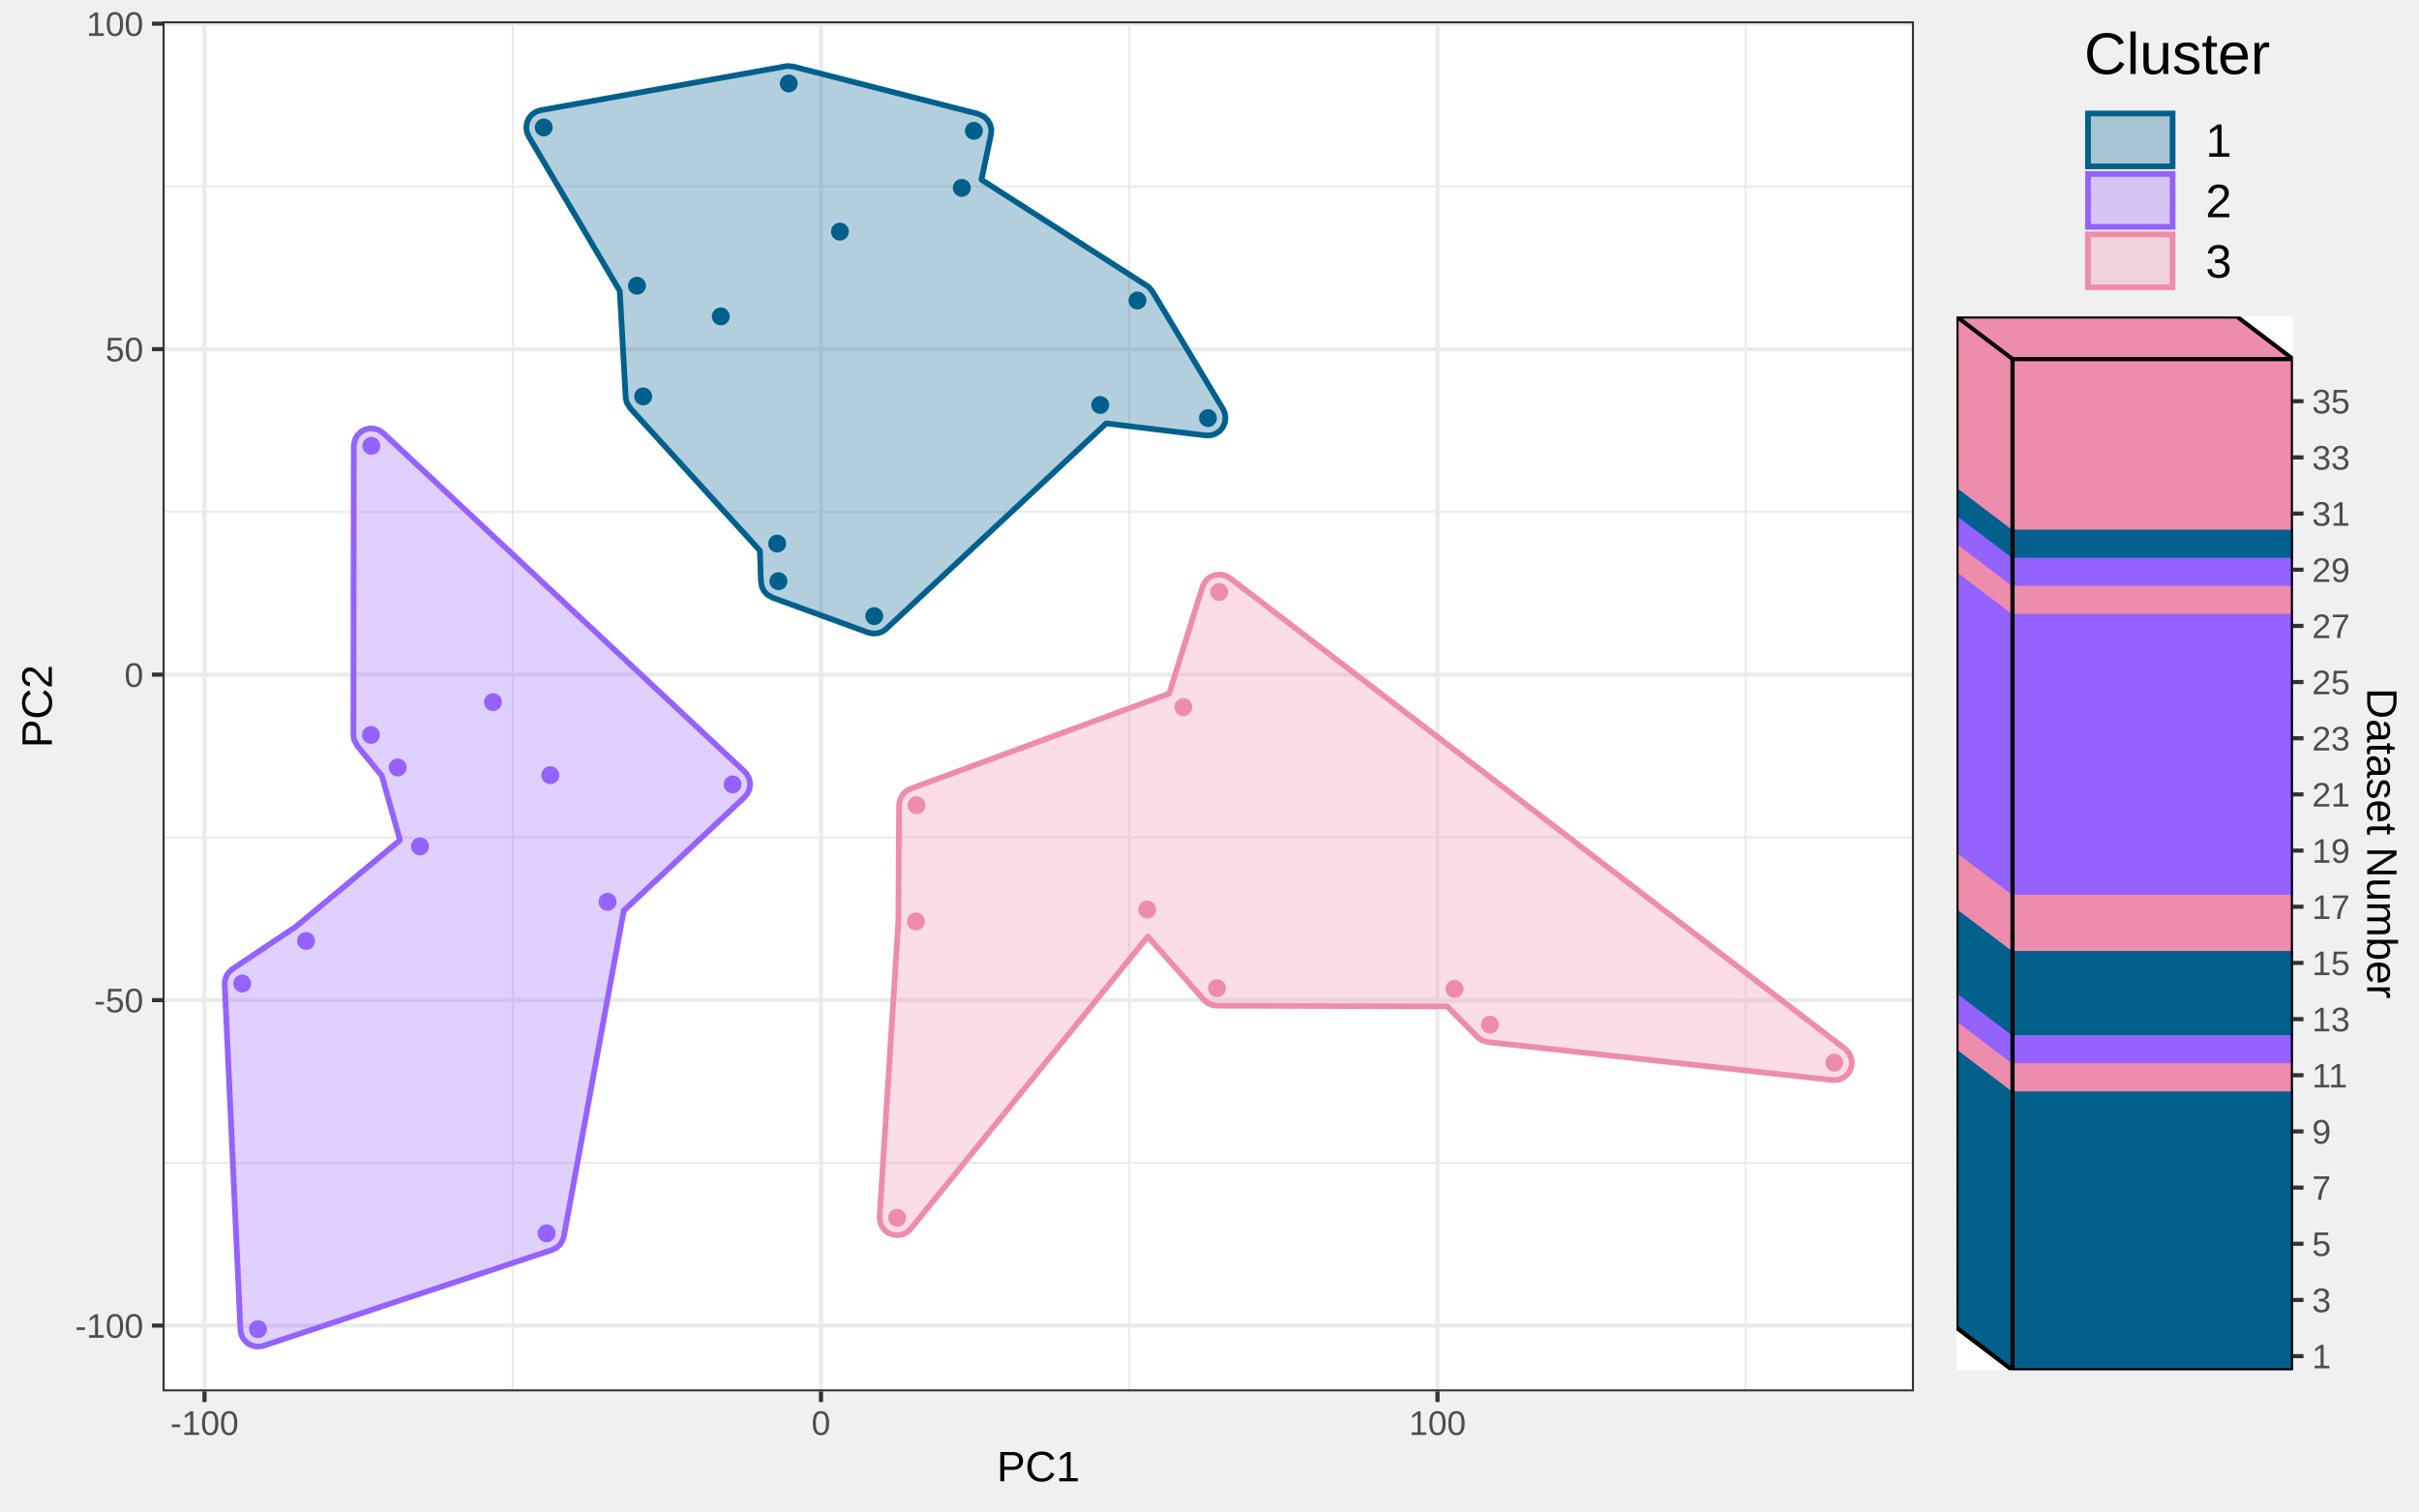
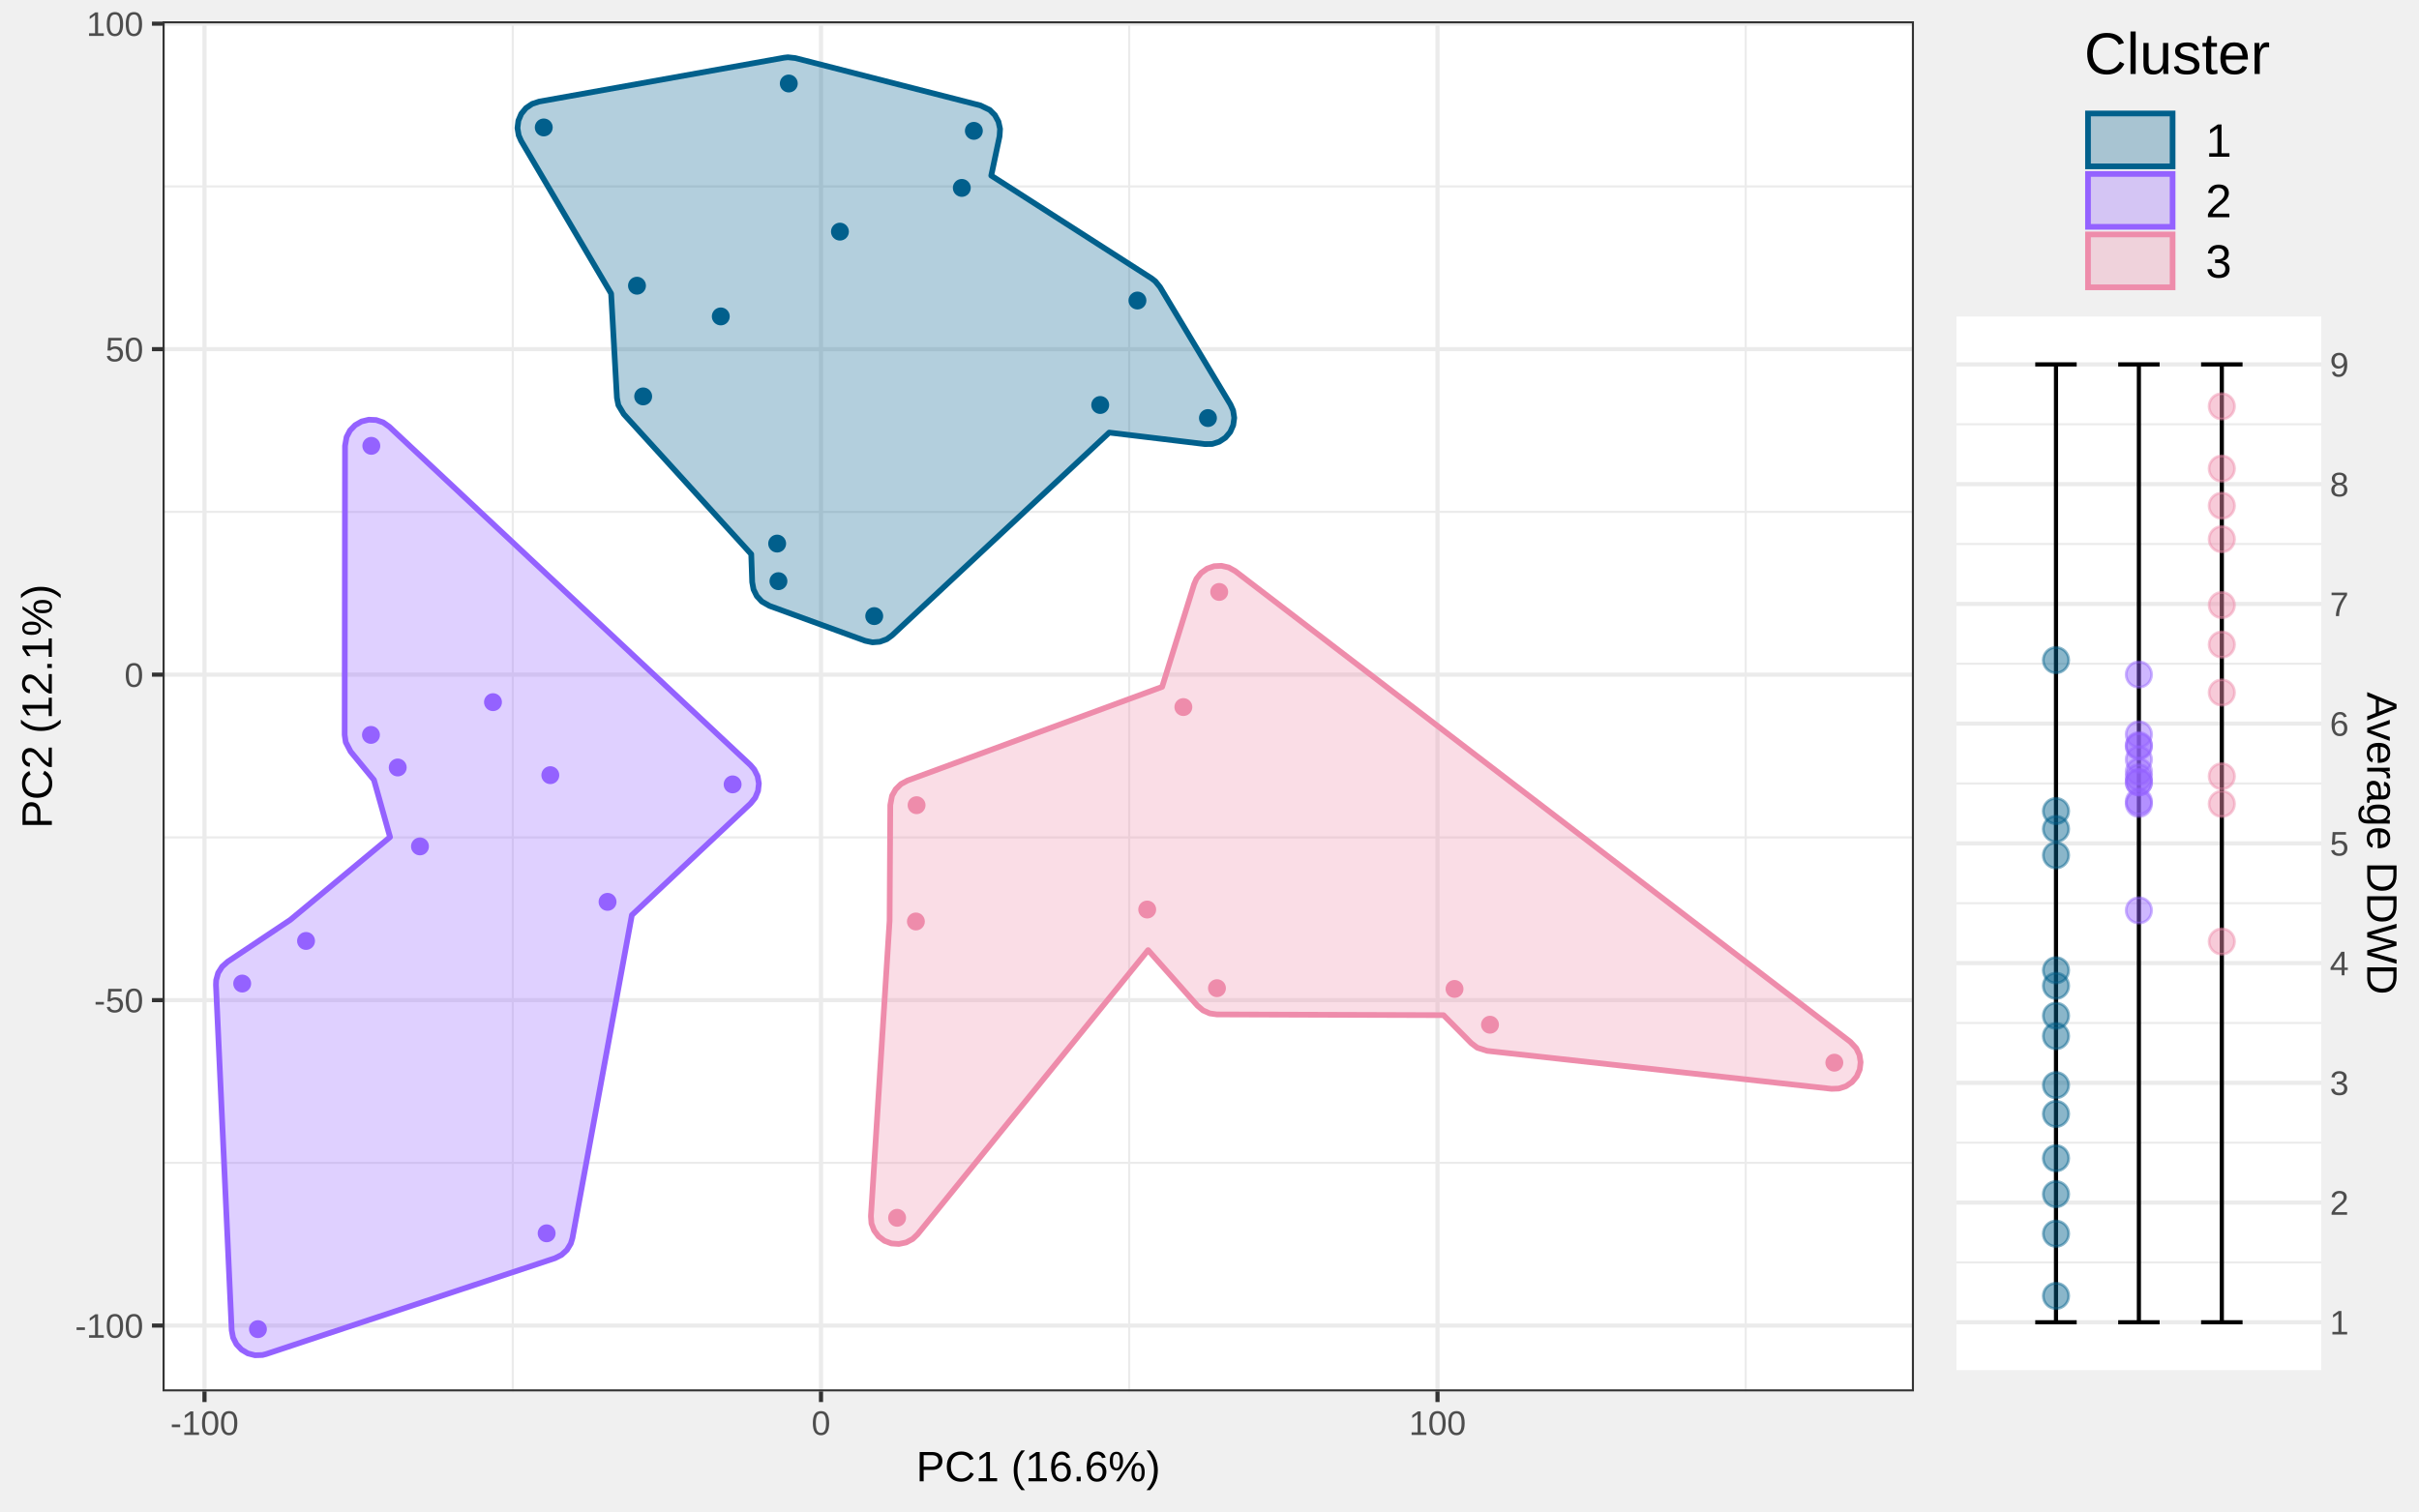
<svg xmlns="http://www.w3.org/2000/svg" width="453.54pt" height="283.46pt" viewBox="0 0 453.54 283.46">
  <g class="svglite">
    <defs>
      <style type="text/css">
    .svglite line, .svglite polyline, .svglite polygon, .svglite path, .svglite rect, .svglite circle {
      fill: none;
      stroke: #000000;
      stroke-linecap: round;
      stroke-linejoin: round;
      stroke-miterlimit: 10.00;
    }
    .svglite text {
      white-space: pre;
    }
    .svglite g.glyphgroup path {
      fill: inherit;
      stroke: none;
    }
  </style>
    </defs>
    <rect width="100%" height="100%" style="stroke: none; fill: none;" />
    <defs>
      <clipPath id="cpMC4wMHw0NTMuNTR8MC4wMHwyODMuNDY=">
        <rect x="0.00" y="0.00" width="453.54" height="283.46" />
      </clipPath>
    </defs>
    <g clip-path="url(#cpMC4wMHw0NTMuNTR8MC4wMHwyODMuNDY=)">
</g>
    <defs>
      <clipPath id="cpMC4wMHwzNjIuODN8MC4wMHwyODMuNDY=">
        <rect x="0.00" y="0.00" width="362.83" height="283.46" />
      </clipPath>
    </defs>
    <g clip-path="url(#cpMC4wMHwzNjIuODN8MC4wMHwyODMuNDY=)">
</g>
    <g clip-path="url(#cpMC4wMHw0NTMuNTR8MC4wMHwyODMuNDY=)">
</g>
    <defs>
      <clipPath id="cpMzAuNDh8MzU4Ljg1fDMuOTl8MjYwLjk0">
        <rect x="30.48" y="3.99" width="328.37" height="256.95" />
      </clipPath>
    </defs>
    <g clip-path="url(#cpMzAuNDh8MzU4Ljg1fDMuOTl8MjYwLjk0)">
      <rect x="30.48" y="3.99" width="328.37" height="256.95" style="stroke-width: 0.78; stroke: none; fill: #FFFFFF;" />
      <polyline points="30.48,218.07 358.85,218.07 " style="stroke-width: 0.39; stroke: #EBEBEB; stroke-linecap: butt;" />
      <polyline points="30.48,157.04 358.85,157.04 " style="stroke-width: 0.39; stroke: #EBEBEB; stroke-linecap: butt;" />
      <polyline points="30.48,96.00 358.85,96.00 " style="stroke-width: 0.39; stroke: #EBEBEB; stroke-linecap: butt;" />
      <polyline points="30.48,34.96 358.85,34.96 " style="stroke-width: 0.39; stroke: #EBEBEB; stroke-linecap: butt;" />
      <polyline points="96.14,260.94 96.14,3.99 " style="stroke-width: 0.39; stroke: #EBEBEB; stroke-linecap: butt;" />
      <polyline points="211.72,260.94 211.72,3.99 " style="stroke-width: 0.39; stroke: #EBEBEB; stroke-linecap: butt;" />
      <polyline points="327.31,260.94 327.31,3.99 " style="stroke-width: 0.39; stroke: #EBEBEB; stroke-linecap: butt;" />
      <polyline points="30.48,248.59 358.85,248.59 " style="stroke-width: 0.78; stroke: #EBEBEB; stroke-linecap: butt;" />
      <polyline points="30.48,187.56 358.85,187.56 " style="stroke-width: 0.78; stroke: #EBEBEB; stroke-linecap: butt;" />
      <polyline points="30.48,126.52 358.85,126.52 " style="stroke-width: 0.78; stroke: #EBEBEB; stroke-linecap: butt;" />
      <polyline points="30.48,65.48 358.85,65.48 " style="stroke-width: 0.78; stroke: #EBEBEB; stroke-linecap: butt;" />
      <polyline points="30.48,4.44 358.85,4.44 " style="stroke-width: 0.78; stroke: #EBEBEB; stroke-linecap: butt;" />
      <polyline points="38.34,260.94 38.34,3.99 " style="stroke-width: 0.78; stroke: #EBEBEB; stroke-linecap: butt;" />
      <polyline points="153.93,260.94 153.93,3.99 " style="stroke-width: 0.78; stroke: #EBEBEB; stroke-linecap: butt;" />
      <polyline points="269.52,260.94 269.52,3.99 " style="stroke-width: 0.78; stroke: #EBEBEB; stroke-linecap: butt;" />
      <circle cx="147.89" cy="15.66" r="1.42" style="stroke-width: 0.52; stroke: #01608C; fill: #01608C;" />
      <circle cx="182.59" cy="24.54" r="1.42" style="stroke-width: 0.52; stroke: #01608C; fill: #01608C;" />
      <circle cx="157.48" cy="43.44" r="1.42" style="stroke-width: 0.52; stroke: #01608C; fill: #01608C;" />
      <circle cx="213.26" cy="56.36" r="1.42" style="stroke-width: 0.52; stroke: #01608C; fill: #01608C;" />
      <circle cx="120.59" cy="74.34" r="1.42" style="stroke-width: 0.52; stroke: #01608C; fill: #01608C;" />
      <circle cx="135.14" cy="59.34" r="1.42" style="stroke-width: 0.52; stroke: #01608C; fill: #01608C;" />
      <circle cx="119.43" cy="53.58" r="1.42" style="stroke-width: 0.52; stroke: #01608C; fill: #01608C;" />
      <circle cx="180.33" cy="35.24" r="1.42" style="stroke-width: 0.52; stroke: #01608C; fill: #01608C;" />
      <circle cx="101.95" cy="23.90" r="1.42" style="stroke-width: 0.52; stroke: #01608C; fill: #01608C;" />
      <circle cx="226.48" cy="78.40" r="1.42" style="stroke-width: 0.52; stroke: #01608C; fill: #01608C;" />
      <circle cx="171.85" cy="151.00" r="1.42" style="stroke-width: 0.52; stroke: #EE8CAB; fill: #EE8CAB;" />
      <circle cx="103.18" cy="145.37" r="1.42" style="stroke-width: 0.52; stroke: #9462FF; fill: #9462FF;" />
      <circle cx="145.71" cy="101.94" r="1.42" style="stroke-width: 0.52; stroke: #01608C; fill: #01608C;" />
      <circle cx="163.91" cy="115.54" r="1.42" style="stroke-width: 0.52; stroke: #01608C; fill: #01608C;" />
      <circle cx="145.95" cy="108.99" r="1.42" style="stroke-width: 0.52; stroke: #01608C; fill: #01608C;" />
      <circle cx="228.17" cy="185.32" r="1.42" style="stroke-width: 0.52; stroke: #EE8CAB; fill: #EE8CAB;" />
      <circle cx="168.20" cy="228.38" r="1.42" style="stroke-width: 0.52; stroke: #EE8CAB; fill: #EE8CAB;" />
      <circle cx="57.38" cy="176.46" r="1.42" style="stroke-width: 0.52; stroke: #9462FF; fill: #9462FF;" />
      <circle cx="102.49" cy="231.29" r="1.42" style="stroke-width: 0.52; stroke: #9462FF; fill: #9462FF;" />
      <circle cx="48.36" cy="249.26" r="1.42" style="stroke-width: 0.52; stroke: #9462FF; fill: #9462FF;" />
      <circle cx="113.91" cy="169.13" r="1.42" style="stroke-width: 0.52; stroke: #9462FF; fill: #9462FF;" />
      <circle cx="45.41" cy="184.45" r="1.42" style="stroke-width: 0.52; stroke: #9462FF; fill: #9462FF;" />
      <circle cx="74.57" cy="143.93" r="1.42" style="stroke-width: 0.52; stroke: #9462FF; fill: #9462FF;" />
      <circle cx="78.74" cy="158.73" r="1.42" style="stroke-width: 0.52; stroke: #9462FF; fill: #9462FF;" />
      <circle cx="137.36" cy="147.10" r="1.42" style="stroke-width: 0.52; stroke: #9462FF; fill: #9462FF;" />
      <circle cx="69.62" cy="83.61" r="1.42" style="stroke-width: 0.52; stroke: #9462FF; fill: #9462FF;" />
      <circle cx="69.55" cy="137.82" r="1.42" style="stroke-width: 0.52; stroke: #9462FF; fill: #9462FF;" />
      <circle cx="171.72" cy="172.81" r="1.42" style="stroke-width: 0.52; stroke: #EE8CAB; fill: #EE8CAB;" />
      <circle cx="92.43" cy="131.68" r="1.42" style="stroke-width: 0.52; stroke: #9462FF; fill: #9462FF;" />
      <circle cx="206.28" cy="75.95" r="1.42" style="stroke-width: 0.52; stroke: #01608C; fill: #01608C;" />
      <circle cx="215.09" cy="170.57" r="1.42" style="stroke-width: 0.52; stroke: #EE8CAB; fill: #EE8CAB;" />
      <circle cx="221.87" cy="132.60" r="1.42" style="stroke-width: 0.52; stroke: #EE8CAB; fill: #EE8CAB;" />
      <circle cx="228.59" cy="111.01" r="1.42" style="stroke-width: 0.52; stroke: #EE8CAB; fill: #EE8CAB;" />
      <circle cx="279.36" cy="192.17" r="1.42" style="stroke-width: 0.52; stroke: #EE8CAB; fill: #EE8CAB;" />
      <circle cx="272.71" cy="185.46" r="1.42" style="stroke-width: 0.52; stroke: #EE8CAB; fill: #EE8CAB;" />
      <circle cx="343.92" cy="199.29" r="1.42" style="stroke-width: 0.52; stroke: #EE8CAB; fill: #EE8CAB;" />
-       <polygon points="164.62,118.75 165.48,118.43 166.15,117.94 207.41,79.40 226.09,81.66 227.01,81.64 227.90,81.36 228.67,80.84 229.26,80.14 229.64,79.29 229.76,78.37 229.63,77.45 229.30,76.71 216.08,54.67 215.49,53.95 215.04,53.60 184.01,33.70 185.80,25.22 185.87,24.29 185.67,23.39 185.22,22.58 184.57,21.92 183.40,21.36 148.70,12.48 147.78,12.38 147.31,12.43 101.37,20.67 100.49,20.96 99.73,21.48 99.14,22.20 98.78,23.05 98.67,23.97 98.82,24.89 99.12,25.57 116.20,54.56 117.31,74.53 117.49,75.44 118.16,76.55 142.47,103.26 142.67,109.11 142.84,110.02 143.25,110.85 143.87,111.53 144.83,112.08 162.79,118.63 163.69,118.82 " style="stroke-width: 1.07; stroke: #01608C; fill: #01608C; fill-opacity: 0.30;" />
-       <polygon points="48.92,252.49 49.39,252.38 103.52,234.40 104.35,233.99 105.03,233.36 105.51,232.57 105.72,231.88 116.95,170.78 139.60,149.49 140.18,148.76 140.54,147.91 140.64,146.99 140.48,146.07 140.07,145.24 139.60,144.70 71.86,81.22 71.10,80.69 70.23,80.39 69.30,80.34 68.40,80.56 67.60,81.02 66.95,81.69 66.52,82.51 66.33,83.61 66.26,137.82 66.39,138.74 67.01,139.91 71.59,145.49 75.00,157.56 55.42,173.82 43.58,181.72 42.89,182.34 42.40,183.13 42.15,184.02 42.13,184.60 45.08,249.41 45.25,250.32 45.67,251.15 46.30,251.82 47.10,252.29 48.00,252.52 " style="stroke-width: 1.07; stroke: #9462FF; fill: #9462FF; fill-opacity: 0.30;" />
-       <polygon points="169.32,231.47 170.14,231.03 170.75,230.45 215.21,175.64 225.72,187.50 226.42,188.09 227.27,188.47 228.16,188.60 271.34,188.74 277.03,194.48 277.77,195.04 279.00,195.43 343.56,202.55 344.49,202.53 345.37,202.24 346.14,201.72 346.73,201.00 347.09,200.15 347.21,199.23 347.06,198.32 346.66,197.48 345.92,196.68 230.59,108.40 229.78,107.95 228.88,107.74 227.95,107.79 227.08,108.10 226.32,108.64 225.75,109.36 225.46,110.04 219.21,130.07 170.71,147.92 169.90,148.36 169.24,149.01 168.78,149.82 168.56,150.99 168.44,172.69 164.92,228.17 165.00,229.09 165.32,229.96 165.88,230.70 166.62,231.26 167.49,231.58 168.41,231.65 " style="stroke-width: 1.07; stroke: #EE8CAB; fill: #EE8CAB; fill-opacity: 0.30;" />
+       <polygon points="164.97,120.35 166.27,119.87 167.27,119.14 207.97,81.12 225.89,83.28 227.28,83.26 228.60,82.84 229.76,82.07 230.66,81.01 231.22,79.74 231.41,78.36 231.20,76.98 230.70,75.86 217.49,53.83 216.61,52.75 215.92,52.21 185.85,32.93 187.41,25.56 187.50,24.17 187.20,22.81 186.54,21.59 185.56,20.61 183.81,19.77 149.11,10.89 147.73,10.74 147.02,10.82 101.08,19.05 99.76,19.49 98.61,20.27 97.73,21.35 97.19,22.63 97.02,24.01 97.25,25.38 97.70,26.40 114.58,55.05 115.67,74.62 115.94,75.98 116.95,77.66 140.85,103.92 141.03,109.17 141.28,110.54 141.89,111.78 142.83,112.80 144.27,113.62 162.22,120.17 163.58,120.46 " style="stroke-width: 1.07; stroke: #01608C; fill: #01608C; fill-opacity: 0.30;" />
+       <polygon points="49.21,254.11 49.91,253.93 104.04,235.96 105.28,235.34 106.30,234.40 107.02,233.21 107.33,232.18 118.47,171.61 140.73,150.68 141.60,149.60 142.13,148.31 142.28,146.93 142.04,145.56 141.42,144.32 140.72,143.50 72.98,80.02 71.85,79.22 70.53,78.77 69.14,78.71 67.79,79.04 66.59,79.73 65.62,80.73 64.98,81.96 64.69,83.61 64.62,137.82 64.82,139.19 65.74,140.95 70.11,146.26 73.13,156.98 54.44,172.50 42.67,180.36 41.64,181.29 40.90,182.46 40.53,183.80 40.49,184.68 43.44,249.48 43.70,250.85 44.33,252.09 45.28,253.10 46.47,253.81 47.82,254.16 " style="stroke-width: 1.07; stroke: #9462FF; fill: #9462FF; fill-opacity: 0.30;" />
+       <polygon points="169.88,233.01 171.11,232.36 172.03,231.48 215.26,178.18 224.49,188.58 225.55,189.48 226.82,190.05 228.16,190.24 270.65,190.38 275.86,195.64 276.97,196.48 278.82,197.07 343.38,204.19 344.77,204.14 346.09,203.71 347.24,202.93 348.13,201.86 348.68,200.58 348.85,199.20 348.63,197.83 348.03,196.58 346.92,195.38 231.59,107.10 230.37,106.42 229.02,106.11 227.63,106.18 226.32,106.64 225.19,107.45 224.33,108.54 223.89,109.55 217.89,128.81 170.15,146.38 168.92,147.04 167.93,148.02 167.25,149.23 166.92,150.98 166.79,172.64 163.29,228.07 163.39,229.45 163.89,230.75 164.72,231.86 165.83,232.70 167.13,233.19 168.52,233.29 " style="stroke-width: 1.07; stroke: #EE8CAB; fill: #EE8CAB; fill-opacity: 0.30;" />
      <rect x="30.48" y="3.99" width="328.37" height="256.95" style="stroke-width: 0.78; stroke: #333333;" />
    </g>
    <g clip-path="url(#cpMC4wMHw0NTMuNTR8MC4wMHwyODMuNDY=)">
      <text x="26.89" y="250.88" text-anchor="end" style="font-size: 6.40px;fill: #4D4D4D; font-family: &quot;Arial&quot;;" textLength="12.77px" lengthAdjust="spacingAndGlyphs">-100</text>
      <text x="26.89" y="189.85" text-anchor="end" style="font-size: 6.40px;fill: #4D4D4D; font-family: &quot;Arial&quot;;" textLength="9.22px" lengthAdjust="spacingAndGlyphs">-50</text>
      <text x="26.89" y="128.81" text-anchor="end" style="font-size: 6.40px;fill: #4D4D4D; font-family: &quot;Arial&quot;;" textLength="3.55px" lengthAdjust="spacingAndGlyphs">0</text>
      <text x="26.89" y="67.77" text-anchor="end" style="font-size: 6.40px;fill: #4D4D4D; font-family: &quot;Arial&quot;;" textLength="7.09px" lengthAdjust="spacingAndGlyphs">50</text>
      <text x="26.89" y="6.73" text-anchor="end" style="font-size: 6.40px;fill: #4D4D4D; font-family: &quot;Arial&quot;;" textLength="10.64px" lengthAdjust="spacingAndGlyphs">100</text>
      <polyline points="28.49,248.59 30.48,248.59 " style="stroke-width: 0.78; stroke: #333333; stroke-linecap: butt;" />
      <polyline points="28.49,187.56 30.48,187.56 " style="stroke-width: 0.78; stroke: #333333; stroke-linecap: butt;" />
      <polyline points="28.49,126.52 30.48,126.52 " style="stroke-width: 0.78; stroke: #333333; stroke-linecap: butt;" />
      <polyline points="28.49,65.48 30.48,65.48 " style="stroke-width: 0.78; stroke: #333333; stroke-linecap: butt;" />
      <polyline points="28.49,4.44 30.48,4.44 " style="stroke-width: 0.78; stroke: #333333; stroke-linecap: butt;" />
      <polyline points="38.34,262.93 38.34,260.94 " style="stroke-width: 0.78; stroke: #333333; stroke-linecap: butt;" />
      <polyline points="153.93,262.93 153.93,260.94 " style="stroke-width: 0.78; stroke: #333333; stroke-linecap: butt;" />
      <polyline points="269.52,262.93 269.52,260.94 " style="stroke-width: 0.78; stroke: #333333; stroke-linecap: butt;" />
      <text x="38.34" y="269.10" text-anchor="middle" style="font-size: 6.40px;fill: #4D4D4D; font-family: &quot;Arial&quot;;" textLength="12.77px" lengthAdjust="spacingAndGlyphs">-100</text>
      <text x="153.93" y="269.10" text-anchor="middle" style="font-size: 6.40px;fill: #4D4D4D; font-family: &quot;Arial&quot;;" textLength="3.55px" lengthAdjust="spacingAndGlyphs">0</text>
      <text x="269.52" y="269.10" text-anchor="middle" style="font-size: 6.40px;fill: #4D4D4D; font-family: &quot;Arial&quot;;" textLength="10.64px" lengthAdjust="spacingAndGlyphs">100</text>
-       <text x="194.67" y="277.80" text-anchor="middle" style="font-size: 8.00px; font-family: &quot;Arial&quot;;" textLength="15.58px" lengthAdjust="spacingAndGlyphs">PC1</text>
-       <text transform="translate(9.72,132.46) rotate(-90)" text-anchor="middle" style="font-size: 8.00px; font-family: &quot;Arial&quot;;" textLength="15.58px" lengthAdjust="spacingAndGlyphs">PC2</text>
+       <text x="194.67" y="277.80" text-anchor="middle" style="font-size: 8.00px; font-family: &quot;Arial&quot;;" textLength="45.83px" lengthAdjust="spacingAndGlyphs">PC1 (16.6%)</text>
+       <text transform="translate(9.72,132.46) rotate(-90)" text-anchor="middle" style="font-size: 8.00px; font-family: &quot;Arial&quot;;" textLength="45.83px" lengthAdjust="spacingAndGlyphs">PC2 (12.1%)</text>
    </g>
    <defs>
      <clipPath id="cpMzYyLjgzfDQ1My41NHwwLjAwfDI4My40Ng==">
        <rect x="362.83" y="0.00" width="90.71" height="283.46" />
      </clipPath>
    </defs>
    <g clip-path="url(#cpMzYyLjgzfDQ1My41NHwwLjAwfDI4My40Ng==)">
</g>
    <g clip-path="url(#cpMC4wMHw0NTMuNTR8MC4wMHwyODMuNDY=)">
      <text x="390.77" y="13.87" style="font-size: 11.00px; font-family: &quot;Arial&quot;;" textLength="34.84px" lengthAdjust="spacingAndGlyphs">Cluster</text>
      <rect x="391.48" y="21.28" width="15.86" height="9.92" style="stroke-width: 1.07; stroke: #01608C; stroke-linecap: butt; stroke-linejoin: miter; fill: #01608C; fill-opacity: 0.30;" />
      <rect x="391.48" y="32.62" width="15.86" height="9.92" style="stroke-width: 1.07; stroke: #9462FF; stroke-linecap: butt; stroke-linejoin: miter; fill: #9462FF; fill-opacity: 0.30;" />
      <rect x="391.48" y="43.96" width="15.86" height="9.92" style="stroke-width: 1.07; stroke: #EE8CAB; stroke-linecap: butt; stroke-linejoin: miter; fill: #EE8CAB; fill-opacity: 0.30;" />
      <text x="413.53" y="29.39" style="font-size: 8.80px; font-family: &quot;Arial&quot;;" textLength="4.89px" lengthAdjust="spacingAndGlyphs">1</text>
      <text x="413.53" y="40.73" style="font-size: 8.80px; font-family: &quot;Arial&quot;;" textLength="4.89px" lengthAdjust="spacingAndGlyphs">2</text>
      <text x="413.53" y="52.07" style="font-size: 8.80px; font-family: &quot;Arial&quot;;" textLength="4.89px" lengthAdjust="spacingAndGlyphs">3</text>
    </g>
    <defs>
      <clipPath id="cpMzYyLjgzfDQ1My41NHw1NS4zOHwyNjAuOTQ=">
        <rect x="362.83" y="55.38" width="90.71" height="205.56" />
      </clipPath>
    </defs>
    <g clip-path="url(#cpMzYyLjgzfDQ1My41NHw1NS4zOHwyNjAuOTQ=)">
</g>
    <g clip-path="url(#cpMC4wMHw0NTMuNTR8MC4wMHwyODMuNDY=)">
</g>
    <defs>
-       <clipPath id="cpMzY2LjgyfDQyOS45MHw1OS4zNnwyNTYuOTU=">
-         <rect x="366.82" y="59.36" width="63.08" height="197.59" />
-       </clipPath>
-     </defs>
-     <g clip-path="url(#cpMzY2LjgyfDQyOS45MHw1OS4zNnwyNTYuOTU=)">
-       <rect x="366.82" y="59.36" width="63.08" height="197.59" style="stroke-width: 0.78; stroke: none; fill: #FFFFFF;" />
-       <polygon points="429.90,256.95 429.90,251.69 377.33,251.69 366.82,243.71 366.82,248.97 377.33,256.95 " style="stroke-width: 0.78; stroke: #01608C; stroke-linecap: butt; fill: #01608C;" />
-       <polygon points="429.90,251.69 429.90,246.42 377.33,246.42 366.82,238.44 366.82,243.71 377.33,251.69 " style="stroke-width: 0.78; stroke: #01608C; stroke-linecap: butt; fill: #01608C;" />
-       <polygon points="429.90,246.42 429.90,241.15 377.33,241.15 366.82,233.17 366.82,238.44 377.33,246.42 " style="stroke-width: 0.78; stroke: #01608C; stroke-linecap: butt; fill: #01608C;" />
-       <polygon points="429.90,241.15 429.90,235.89 377.33,235.89 366.82,227.91 366.82,233.17 377.33,241.15 " style="stroke-width: 0.78; stroke: #01608C; stroke-linecap: butt; fill: #01608C;" />
-       <polygon points="429.90,235.89 429.90,230.62 377.33,230.62 366.82,222.64 366.82,227.91 377.33,235.89 " style="stroke-width: 0.78; stroke: #01608C; stroke-linecap: butt; fill: #01608C;" />
-       <polygon points="429.90,230.62 429.90,225.35 377.33,225.35 366.82,217.37 366.82,222.64 377.33,230.62 " style="stroke-width: 0.78; stroke: #01608C; stroke-linecap: butt; fill: #01608C;" />
-       <polygon points="429.90,225.35 429.90,220.09 377.33,220.09 366.82,212.10 366.82,217.37 377.33,225.35 " style="stroke-width: 0.78; stroke: #01608C; stroke-linecap: butt; fill: #01608C;" />
-       <polygon points="429.90,220.09 429.90,214.82 377.33,214.82 366.82,206.84 366.82,212.10 377.33,220.09 " style="stroke-width: 0.78; stroke: #01608C; stroke-linecap: butt; fill: #01608C;" />
-       <polygon points="429.90,214.82 429.90,209.55 377.33,209.55 366.82,201.57 366.82,206.84 377.33,214.82 " style="stroke-width: 0.78; stroke: #01608C; stroke-linecap: butt; fill: #01608C;" />
-       <polygon points="429.90,209.55 429.90,204.28 377.33,204.28 366.82,196.30 366.82,201.57 377.33,209.55 " style="stroke-width: 0.78; stroke: #01608C; stroke-linecap: butt; fill: #01608C;" />
-       <polygon points="429.90,204.28 429.90,199.02 377.33,199.02 366.82,191.04 366.82,196.30 377.33,204.28 " style="stroke-width: 0.78; stroke: #EE8CAB; stroke-linecap: butt; fill: #EE8CAB;" />
-       <polygon points="429.90,199.02 429.90,193.75 377.33,193.75 366.82,185.77 366.82,191.04 377.33,199.02 " style="stroke-width: 0.78; stroke: #9462FF; stroke-linecap: butt; fill: #9462FF;" />
-       <polygon points="429.90,193.75 429.90,188.48 377.33,188.48 366.82,180.50 366.82,185.77 377.33,193.75 " style="stroke-width: 0.78; stroke: #01608C; stroke-linecap: butt; fill: #01608C;" />
-       <polygon points="429.90,188.48 429.90,183.22 377.33,183.22 366.82,175.24 366.82,180.50 377.33,188.48 " style="stroke-width: 0.78; stroke: #01608C; stroke-linecap: butt; fill: #01608C;" />
-       <polygon points="429.90,183.22 429.90,177.95 377.33,177.95 366.82,169.97 366.82,175.24 377.33,183.22 " style="stroke-width: 0.78; stroke: #01608C; stroke-linecap: butt; fill: #01608C;" />
-       <polygon points="429.90,177.95 429.90,172.68 377.33,172.68 366.82,164.70 366.82,169.97 377.33,177.95 " style="stroke-width: 0.78; stroke: #EE8CAB; stroke-linecap: butt; fill: #EE8CAB;" />
-       <polygon points="429.90,172.68 429.90,167.41 377.33,167.41 366.82,159.43 366.82,164.70 377.33,172.68 " style="stroke-width: 0.78; stroke: #EE8CAB; stroke-linecap: butt; fill: #EE8CAB;" />
-       <polygon points="429.90,167.41 429.90,162.15 377.33,162.15 366.82,154.17 366.82,159.43 377.33,167.41 " style="stroke-width: 0.78; stroke: #9462FF; stroke-linecap: butt; fill: #9462FF;" />
-       <polygon points="429.90,162.15 429.90,156.88 377.33,156.88 366.82,148.90 366.82,154.17 377.33,162.15 " style="stroke-width: 0.78; stroke: #9462FF; stroke-linecap: butt; fill: #9462FF;" />
-       <polygon points="429.90,156.88 429.90,151.61 377.33,151.61 366.82,143.63 366.82,148.90 377.33,156.88 " style="stroke-width: 0.78; stroke: #9462FF; stroke-linecap: butt; fill: #9462FF;" />
-       <polygon points="429.90,151.61 429.90,146.35 377.33,146.35 366.82,138.37 366.82,143.63 377.33,151.61 " style="stroke-width: 0.78; stroke: #9462FF; stroke-linecap: butt; fill: #9462FF;" />
-       <polygon points="429.90,146.35 429.90,141.08 377.33,141.08 366.82,133.10 366.82,138.37 377.33,146.35 " style="stroke-width: 0.78; stroke: #9462FF; stroke-linecap: butt; fill: #9462FF;" />
-       <polygon points="429.90,141.08 429.90,135.81 377.33,135.81 366.82,127.83 366.82,133.10 377.33,141.08 " style="stroke-width: 0.78; stroke: #9462FF; stroke-linecap: butt; fill: #9462FF;" />
-       <polygon points="429.90,135.81 429.90,130.55 377.33,130.55 366.82,122.57 366.82,127.83 377.33,135.81 " style="stroke-width: 0.78; stroke: #9462FF; stroke-linecap: butt; fill: #9462FF;" />
-       <polygon points="429.90,130.55 429.90,125.28 377.33,125.28 366.82,117.30 366.82,122.57 377.33,130.55 " style="stroke-width: 0.78; stroke: #9462FF; stroke-linecap: butt; fill: #9462FF;" />
-       <polygon points="429.90,125.28 429.90,120.01 377.33,120.01 366.82,112.03 366.82,117.30 377.33,125.28 " style="stroke-width: 0.78; stroke: #9462FF; stroke-linecap: butt; fill: #9462FF;" />
-       <polygon points="429.90,120.01 429.90,114.74 377.33,114.74 366.82,106.76 366.82,112.03 377.33,120.01 " style="stroke-width: 0.78; stroke: #9462FF; stroke-linecap: butt; fill: #9462FF;" />
-       <polygon points="429.90,114.74 429.90,109.48 377.33,109.48 366.82,101.50 366.82,106.76 377.33,114.74 " style="stroke-width: 0.78; stroke: #EE8CAB; stroke-linecap: butt; fill: #EE8CAB;" />
-       <polygon points="429.90,109.48 429.90,104.21 377.33,104.21 366.82,96.23 366.82,101.50 377.33,109.48 " style="stroke-width: 0.78; stroke: #9462FF; stroke-linecap: butt; fill: #9462FF;" />
-       <polygon points="429.90,104.21 429.90,98.94 377.33,98.94 366.82,90.96 366.82,96.23 377.33,104.21 " style="stroke-width: 0.78; stroke: #01608C; stroke-linecap: butt; fill: #01608C;" />
-       <polygon points="429.90,98.94 429.90,93.68 377.33,93.68 366.82,85.70 366.82,90.96 377.33,98.94 " style="stroke-width: 0.78; stroke: #EE8CAB; stroke-linecap: butt; fill: #EE8CAB;" />
-       <polygon points="429.90,93.68 429.90,88.41 377.33,88.41 366.82,80.43 366.82,85.70 377.33,93.68 " style="stroke-width: 0.78; stroke: #EE8CAB; stroke-linecap: butt; fill: #EE8CAB;" />
-       <polygon points="429.90,88.41 429.90,83.14 377.33,83.14 366.82,75.16 366.82,80.43 377.33,88.41 " style="stroke-width: 0.78; stroke: #EE8CAB; stroke-linecap: butt; fill: #EE8CAB;" />
-       <polygon points="429.90,83.14 429.90,77.88 377.33,77.88 366.82,69.89 366.82,75.16 377.33,83.14 " style="stroke-width: 0.78; stroke: #EE8CAB; stroke-linecap: butt; fill: #EE8CAB;" />
-       <polygon points="429.90,77.88 429.90,72.61 377.33,72.61 366.82,64.63 366.82,69.89 377.33,77.88 " style="stroke-width: 0.78; stroke: #EE8CAB; stroke-linecap: butt; fill: #EE8CAB;" />
-       <polygon points="429.90,72.61 429.90,67.34 419.38,59.36 366.82,59.36 366.82,64.63 377.33,72.61 " style="stroke-width: 0.78; stroke: #EE8CAB; stroke-linecap: butt; fill: #EE8CAB;" />
-       <polyline points="377.33,256.95 429.90,256.95 429.90,67.34 377.33,67.34 377.33,256.95 377.33,256.95 366.82,248.97 366.82,59.36 377.33,67.34 366.82,59.36 419.38,59.36 429.90,67.34 " style="stroke-width: 0.78; stroke-linecap: butt;" />
-     </g>
-     <g clip-path="url(#cpMC4wMHw0NTMuNTR8MC4wMHwyODMuNDY=)">
-       <polyline points="431.89,254.32 429.90,254.32 " style="stroke-width: 0.78; stroke: #333333; stroke-linecap: butt;" />
-       <polyline points="431.89,243.79 429.90,243.79 " style="stroke-width: 0.78; stroke: #333333; stroke-linecap: butt;" />
-       <polyline points="431.89,233.25 429.90,233.25 " style="stroke-width: 0.78; stroke: #333333; stroke-linecap: butt;" />
-       <polyline points="431.89,222.72 429.90,222.72 " style="stroke-width: 0.78; stroke: #333333; stroke-linecap: butt;" />
-       <polyline points="431.89,212.18 429.90,212.18 " style="stroke-width: 0.78; stroke: #333333; stroke-linecap: butt;" />
-       <polyline points="431.89,201.65 429.90,201.65 " style="stroke-width: 0.78; stroke: #333333; stroke-linecap: butt;" />
-       <polyline points="431.89,191.12 429.90,191.12 " style="stroke-width: 0.78; stroke: #333333; stroke-linecap: butt;" />
-       <polyline points="431.89,180.58 429.90,180.58 " style="stroke-width: 0.78; stroke: #333333; stroke-linecap: butt;" />
-       <polyline points="431.89,170.05 429.90,170.05 " style="stroke-width: 0.78; stroke: #333333; stroke-linecap: butt;" />
-       <polyline points="431.89,159.51 429.90,159.51 " style="stroke-width: 0.78; stroke: #333333; stroke-linecap: butt;" />
-       <polyline points="431.89,148.98 429.90,148.98 " style="stroke-width: 0.78; stroke: #333333; stroke-linecap: butt;" />
-       <polyline points="431.89,138.45 429.90,138.45 " style="stroke-width: 0.78; stroke: #333333; stroke-linecap: butt;" />
-       <polyline points="431.89,127.91 429.90,127.91 " style="stroke-width: 0.78; stroke: #333333; stroke-linecap: butt;" />
-       <polyline points="431.89,117.38 429.90,117.38 " style="stroke-width: 0.78; stroke: #333333; stroke-linecap: butt;" />
-       <polyline points="431.89,106.84 429.90,106.84 " style="stroke-width: 0.78; stroke: #333333; stroke-linecap: butt;" />
-       <polyline points="431.89,96.31 429.90,96.31 " style="stroke-width: 0.78; stroke: #333333; stroke-linecap: butt;" />
-       <polyline points="431.89,85.78 429.90,85.78 " style="stroke-width: 0.78; stroke: #333333; stroke-linecap: butt;" />
-       <polyline points="431.89,75.24 429.90,75.24 " style="stroke-width: 0.78; stroke: #333333; stroke-linecap: butt;" />
-       <text x="433.48" y="256.61" style="font-size: 6.40px;fill: #4D4D4D; font-family: &quot;Arial&quot;;" textLength="3.55px" lengthAdjust="spacingAndGlyphs">1</text>
-       <text x="433.48" y="246.08" style="font-size: 6.40px;fill: #4D4D4D; font-family: &quot;Arial&quot;;" textLength="3.55px" lengthAdjust="spacingAndGlyphs">3</text>
-       <text x="433.48" y="235.54" style="font-size: 6.40px;fill: #4D4D4D; font-family: &quot;Arial&quot;;" textLength="3.55px" lengthAdjust="spacingAndGlyphs">5</text>
-       <text x="433.48" y="225.01" style="font-size: 6.40px;fill: #4D4D4D; font-family: &quot;Arial&quot;;" textLength="3.55px" lengthAdjust="spacingAndGlyphs">7</text>
-       <text x="433.48" y="214.47" style="font-size: 6.40px;fill: #4D4D4D; font-family: &quot;Arial&quot;;" textLength="3.55px" lengthAdjust="spacingAndGlyphs">9</text>
-       <text x="433.48" y="203.94" style="font-size: 6.40px;fill: #4D4D4D; font-family: &quot;Arial&quot;;" textLength="6.62px" lengthAdjust="spacingAndGlyphs">11</text>
-       <text x="433.48" y="193.41" style="font-size: 6.40px;fill: #4D4D4D; font-family: &quot;Arial&quot;;" textLength="7.09px" lengthAdjust="spacingAndGlyphs">13</text>
-       <text x="433.48" y="182.87" style="font-size: 6.40px;fill: #4D4D4D; font-family: &quot;Arial&quot;;" textLength="7.09px" lengthAdjust="spacingAndGlyphs">15</text>
-       <text x="433.48" y="172.34" style="font-size: 6.40px;fill: #4D4D4D; font-family: &quot;Arial&quot;;" textLength="7.09px" lengthAdjust="spacingAndGlyphs">17</text>
-       <text x="433.48" y="161.80" style="font-size: 6.40px;fill: #4D4D4D; font-family: &quot;Arial&quot;;" textLength="7.09px" lengthAdjust="spacingAndGlyphs">19</text>
-       <text x="433.48" y="151.27" style="font-size: 6.40px;fill: #4D4D4D; font-family: &quot;Arial&quot;;" textLength="7.09px" lengthAdjust="spacingAndGlyphs">21</text>
-       <text x="433.48" y="140.74" style="font-size: 6.40px;fill: #4D4D4D; font-family: &quot;Arial&quot;;" textLength="7.09px" lengthAdjust="spacingAndGlyphs">23</text>
-       <text x="433.48" y="130.20" style="font-size: 6.40px;fill: #4D4D4D; font-family: &quot;Arial&quot;;" textLength="7.09px" lengthAdjust="spacingAndGlyphs">25</text>
-       <text x="433.48" y="119.67" style="font-size: 6.40px;fill: #4D4D4D; font-family: &quot;Arial&quot;;" textLength="7.09px" lengthAdjust="spacingAndGlyphs">27</text>
-       <text x="433.48" y="109.13" style="font-size: 6.40px;fill: #4D4D4D; font-family: &quot;Arial&quot;;" textLength="7.09px" lengthAdjust="spacingAndGlyphs">29</text>
-       <text x="433.48" y="98.60" style="font-size: 6.40px;fill: #4D4D4D; font-family: &quot;Arial&quot;;" textLength="7.09px" lengthAdjust="spacingAndGlyphs">31</text>
-       <text x="433.48" y="88.07" style="font-size: 6.40px;fill: #4D4D4D; font-family: &quot;Arial&quot;;" textLength="7.09px" lengthAdjust="spacingAndGlyphs">33</text>
-       <text x="433.48" y="77.53" style="font-size: 6.40px;fill: #4D4D4D; font-family: &quot;Arial&quot;;" textLength="7.09px" lengthAdjust="spacingAndGlyphs">35</text>
-       <text transform="translate(443.83,158.16) rotate(90)" text-anchor="middle" style="font-size: 8.00px; font-family: &quot;Arial&quot;;" textLength="58.28px" lengthAdjust="spacingAndGlyphs">Dataset Number</text>
+       <clipPath id="cpMzY2LjgyfDQzNS4yMnw1OS4zNnwyNTYuOTU=">
+         <rect x="366.82" y="59.36" width="68.40" height="197.59" />
+       </clipPath>
+     </defs>
+     <g clip-path="url(#cpMzY2LjgyfDQzNS4yMnw1OS4zNnwyNTYuOTU=)">
+       <rect x="366.82" y="59.36" width="68.40" height="197.59" style="stroke-width: 0.78; stroke: none; fill: #FFFFFF;" />
+       <polyline points="366.82,236.75 435.22,236.75 " style="stroke-width: 0.39; stroke: #EBEBEB; stroke-linecap: butt;" />
+       <polyline points="366.82,214.29 435.22,214.29 " style="stroke-width: 0.39; stroke: #EBEBEB; stroke-linecap: butt;" />
+       <polyline points="366.82,191.84 435.22,191.84 " style="stroke-width: 0.39; stroke: #EBEBEB; stroke-linecap: butt;" />
+       <polyline points="366.82,169.38 435.22,169.38 " style="stroke-width: 0.39; stroke: #EBEBEB; stroke-linecap: butt;" />
+       <polyline points="366.82,146.93 435.22,146.93 " style="stroke-width: 0.39; stroke: #EBEBEB; stroke-linecap: butt;" />
+       <polyline points="366.82,124.48 435.22,124.48 " style="stroke-width: 0.39; stroke: #EBEBEB; stroke-linecap: butt;" />
+       <polyline points="366.82,102.02 435.22,102.02 " style="stroke-width: 0.39; stroke: #EBEBEB; stroke-linecap: butt;" />
+       <polyline points="366.82,79.57 435.22,79.57 " style="stroke-width: 0.39; stroke: #EBEBEB; stroke-linecap: butt;" />
+       <polyline points="366.82,247.97 435.22,247.97 " style="stroke-width: 0.78; stroke: #EBEBEB; stroke-linecap: butt;" />
+       <polyline points="366.82,225.52 435.22,225.52 " style="stroke-width: 0.78; stroke: #EBEBEB; stroke-linecap: butt;" />
+       <polyline points="366.82,203.07 435.22,203.07 " style="stroke-width: 0.78; stroke: #EBEBEB; stroke-linecap: butt;" />
+       <polyline points="366.82,180.61 435.22,180.61 " style="stroke-width: 0.78; stroke: #EBEBEB; stroke-linecap: butt;" />
+       <polyline points="366.82,158.16 435.22,158.16 " style="stroke-width: 0.78; stroke: #EBEBEB; stroke-linecap: butt;" />
+       <polyline points="366.82,135.70 435.22,135.70 " style="stroke-width: 0.78; stroke: #EBEBEB; stroke-linecap: butt;" />
+       <polyline points="366.82,113.25 435.22,113.25 " style="stroke-width: 0.78; stroke: #EBEBEB; stroke-linecap: butt;" />
+       <polyline points="366.82,90.80 435.22,90.80 " style="stroke-width: 0.78; stroke: #EBEBEB; stroke-linecap: butt;" />
+       <polyline points="366.82,68.34 435.22,68.34 " style="stroke-width: 0.78; stroke: #EBEBEB; stroke-linecap: butt;" />
+       <polyline points="381.59,247.97 389.36,247.97 " style="stroke-width: 0.78; stroke-linecap: butt;" />
+       <polyline points="385.48,247.97 385.48,68.34 " style="stroke-width: 0.78; stroke-linecap: butt;" />
+       <polyline points="381.59,68.34 389.36,68.34 " style="stroke-width: 0.78; stroke-linecap: butt;" />
+       <polyline points="397.14,247.97 404.91,247.97 " style="stroke-width: 0.78; stroke-linecap: butt;" />
+       <polyline points="401.02,247.97 401.02,68.34 " style="stroke-width: 0.78; stroke-linecap: butt;" />
+       <polyline points="397.14,68.34 404.91,68.34 " style="stroke-width: 0.78; stroke-linecap: butt;" />
+       <polyline points="412.68,247.97 420.46,247.97 " style="stroke-width: 0.78; stroke-linecap: butt;" />
+       <polyline points="416.57,247.97 416.57,68.34 " style="stroke-width: 0.78; stroke-linecap: butt;" />
+       <polyline points="412.68,68.34 420.46,68.34 " style="stroke-width: 0.78; stroke-linecap: butt;" />
+       <circle cx="385.48" cy="243.03" r="2.39" style="stroke-width: 0.52; stroke: #01608C; stroke-opacity: 0.46; fill: #01608C; fill-opacity: 0.46;" />
+       <circle cx="385.48" cy="231.36" r="2.39" style="stroke-width: 0.52; stroke: #01608C; stroke-opacity: 0.46; fill: #01608C; fill-opacity: 0.46;" />
+       <circle cx="385.48" cy="223.95" r="2.39" style="stroke-width: 0.52; stroke: #01608C; stroke-opacity: 0.46; fill: #01608C; fill-opacity: 0.46;" />
+       <circle cx="385.48" cy="217.21" r="2.39" style="stroke-width: 0.52; stroke: #01608C; stroke-opacity: 0.46; fill: #01608C; fill-opacity: 0.46;" />
+       <circle cx="385.48" cy="208.90" r="2.39" style="stroke-width: 0.52; stroke: #01608C; stroke-opacity: 0.46; fill: #01608C; fill-opacity: 0.46;" />
+       <circle cx="385.48" cy="203.51" r="2.39" style="stroke-width: 0.52; stroke: #01608C; stroke-opacity: 0.46; fill: #01608C; fill-opacity: 0.46;" />
+       <circle cx="385.48" cy="194.31" r="2.39" style="stroke-width: 0.52; stroke: #01608C; stroke-opacity: 0.46; fill: #01608C; fill-opacity: 0.46;" />
+       <circle cx="385.48" cy="190.49" r="2.39" style="stroke-width: 0.52; stroke: #01608C; stroke-opacity: 0.46; fill: #01608C; fill-opacity: 0.46;" />
+       <circle cx="385.48" cy="184.88" r="2.39" style="stroke-width: 0.52; stroke: #01608C; stroke-opacity: 0.46; fill: #01608C; fill-opacity: 0.46;" />
+       <circle cx="385.48" cy="181.96" r="2.39" style="stroke-width: 0.52; stroke: #01608C; stroke-opacity: 0.46; fill: #01608C; fill-opacity: 0.46;" />
+       <circle cx="416.57" cy="176.57" r="2.39" style="stroke-width: 0.52; stroke: #EE8CAB; stroke-opacity: 0.46; fill: #EE8CAB; fill-opacity: 0.46;" />
+       <circle cx="401.02" cy="170.73" r="2.39" style="stroke-width: 0.52; stroke: #9462FF; stroke-opacity: 0.46; fill: #9462FF; fill-opacity: 0.46;" />
+       <circle cx="385.48" cy="160.40" r="2.39" style="stroke-width: 0.52; stroke: #01608C; stroke-opacity: 0.46; fill: #01608C; fill-opacity: 0.46;" />
+       <circle cx="385.48" cy="155.46" r="2.39" style="stroke-width: 0.52; stroke: #01608C; stroke-opacity: 0.46; fill: #01608C; fill-opacity: 0.46;" />
+       <circle cx="385.48" cy="152.10" r="2.39" style="stroke-width: 0.52; stroke: #01608C; stroke-opacity: 0.46; fill: #01608C; fill-opacity: 0.46;" />
+       <circle cx="416.57" cy="150.75" r="2.39" style="stroke-width: 0.52; stroke: #EE8CAB; stroke-opacity: 0.46; fill: #EE8CAB; fill-opacity: 0.46;" />
+       <circle cx="416.57" cy="145.58" r="2.39" style="stroke-width: 0.52; stroke: #EE8CAB; stroke-opacity: 0.46; fill: #EE8CAB; fill-opacity: 0.46;" />
+       <circle cx="401.02" cy="142.44" r="2.39" style="stroke-width: 0.52; stroke: #9462FF; stroke-opacity: 0.46; fill: #9462FF; fill-opacity: 0.46;" />
+       <circle cx="401.02" cy="137.72" r="2.39" style="stroke-width: 0.52; stroke: #9462FF; stroke-opacity: 0.46; fill: #9462FF; fill-opacity: 0.46;" />
+       <circle cx="401.02" cy="139.75" r="2.39" style="stroke-width: 0.52; stroke: #9462FF; stroke-opacity: 0.46; fill: #9462FF; fill-opacity: 0.46;" />
+       <circle cx="401.02" cy="139.97" r="2.39" style="stroke-width: 0.52; stroke: #9462FF; stroke-opacity: 0.46; fill: #9462FF; fill-opacity: 0.46;" />
+       <circle cx="401.02" cy="144.69" r="2.39" style="stroke-width: 0.52; stroke: #9462FF; stroke-opacity: 0.46; fill: #9462FF; fill-opacity: 0.46;" />
+       <circle cx="401.02" cy="146.71" r="2.39" style="stroke-width: 0.52; stroke: #9462FF; stroke-opacity: 0.46; fill: #9462FF; fill-opacity: 0.46;" />
+       <circle cx="401.02" cy="150.30" r="2.39" style="stroke-width: 0.52; stroke: #9462FF; stroke-opacity: 0.46; fill: #9462FF; fill-opacity: 0.46;" />
+       <circle cx="401.02" cy="150.75" r="2.39" style="stroke-width: 0.52; stroke: #9462FF; stroke-opacity: 0.46; fill: #9462FF; fill-opacity: 0.46;" />
+       <circle cx="401.02" cy="146.71" r="2.39" style="stroke-width: 0.52; stroke: #9462FF; stroke-opacity: 0.46; fill: #9462FF; fill-opacity: 0.46;" />
+       <circle cx="401.02" cy="145.81" r="2.39" style="stroke-width: 0.52; stroke: #9462FF; stroke-opacity: 0.46; fill: #9462FF; fill-opacity: 0.46;" />
+       <circle cx="416.57" cy="129.87" r="2.39" style="stroke-width: 0.52; stroke: #EE8CAB; stroke-opacity: 0.46; fill: #EE8CAB; fill-opacity: 0.46;" />
+       <circle cx="401.02" cy="126.50" r="2.39" style="stroke-width: 0.52; stroke: #9462FF; stroke-opacity: 0.46; fill: #9462FF; fill-opacity: 0.46;" />
+       <circle cx="385.48" cy="123.80" r="2.39" style="stroke-width: 0.52; stroke: #01608C; stroke-opacity: 0.46; fill: #01608C; fill-opacity: 0.46;" />
+       <circle cx="416.57" cy="120.88" r="2.39" style="stroke-width: 0.52; stroke: #EE8CAB; stroke-opacity: 0.46; fill: #EE8CAB; fill-opacity: 0.46;" />
+       <circle cx="416.57" cy="113.47" r="2.39" style="stroke-width: 0.52; stroke: #EE8CAB; stroke-opacity: 0.46; fill: #EE8CAB; fill-opacity: 0.46;" />
+       <circle cx="416.57" cy="101.12" r="2.39" style="stroke-width: 0.52; stroke: #EE8CAB; stroke-opacity: 0.46; fill: #EE8CAB; fill-opacity: 0.46;" />
+       <circle cx="416.57" cy="94.84" r="2.39" style="stroke-width: 0.52; stroke: #EE8CAB; stroke-opacity: 0.46; fill: #EE8CAB; fill-opacity: 0.46;" />
+       <circle cx="416.57" cy="87.88" r="2.39" style="stroke-width: 0.52; stroke: #EE8CAB; stroke-opacity: 0.46; fill: #EE8CAB; fill-opacity: 0.46;" />
+       <circle cx="416.57" cy="76.20" r="2.39" style="stroke-width: 0.52; stroke: #EE8CAB; stroke-opacity: 0.46; fill: #EE8CAB; fill-opacity: 0.46;" />
+     </g>
+     <g clip-path="url(#cpMC4wMHw0NTMuNTR8MC4wMHwyODMuNDY=)">
+       <text x="436.82" y="250.26" style="font-size: 6.40px;fill: #4D4D4D; font-family: &quot;Arial&quot;;" textLength="3.55px" lengthAdjust="spacingAndGlyphs">1</text>
+       <text x="436.82" y="227.81" style="font-size: 6.40px;fill: #4D4D4D; font-family: &quot;Arial&quot;;" textLength="3.55px" lengthAdjust="spacingAndGlyphs">2</text>
+       <text x="436.82" y="205.35" style="font-size: 6.40px;fill: #4D4D4D; font-family: &quot;Arial&quot;;" textLength="3.55px" lengthAdjust="spacingAndGlyphs">3</text>
+       <text x="436.82" y="182.90" style="font-size: 6.40px;fill: #4D4D4D; font-family: &quot;Arial&quot;;" textLength="3.55px" lengthAdjust="spacingAndGlyphs">4</text>
+       <text x="436.82" y="160.45" style="font-size: 6.40px;fill: #4D4D4D; font-family: &quot;Arial&quot;;" textLength="3.55px" lengthAdjust="spacingAndGlyphs">5</text>
+       <text x="436.82" y="137.99" style="font-size: 6.40px;fill: #4D4D4D; font-family: &quot;Arial&quot;;" textLength="3.55px" lengthAdjust="spacingAndGlyphs">6</text>
+       <text x="436.82" y="115.54" style="font-size: 6.40px;fill: #4D4D4D; font-family: &quot;Arial&quot;;" textLength="3.55px" lengthAdjust="spacingAndGlyphs">7</text>
+       <text x="436.82" y="93.09" style="font-size: 6.40px;fill: #4D4D4D; font-family: &quot;Arial&quot;;" textLength="3.55px" lengthAdjust="spacingAndGlyphs">8</text>
+       <text x="436.82" y="70.63" style="font-size: 6.40px;fill: #4D4D4D; font-family: &quot;Arial&quot;;" textLength="3.55px" lengthAdjust="spacingAndGlyphs">9</text>
+       <text transform="translate(443.83,158.16) rotate(90)" text-anchor="middle" style="font-size: 8.00px; font-family: &quot;Arial&quot;;" textLength="56.80px" lengthAdjust="spacingAndGlyphs">Average DDWD</text>
    </g>
  </g>
</svg>
